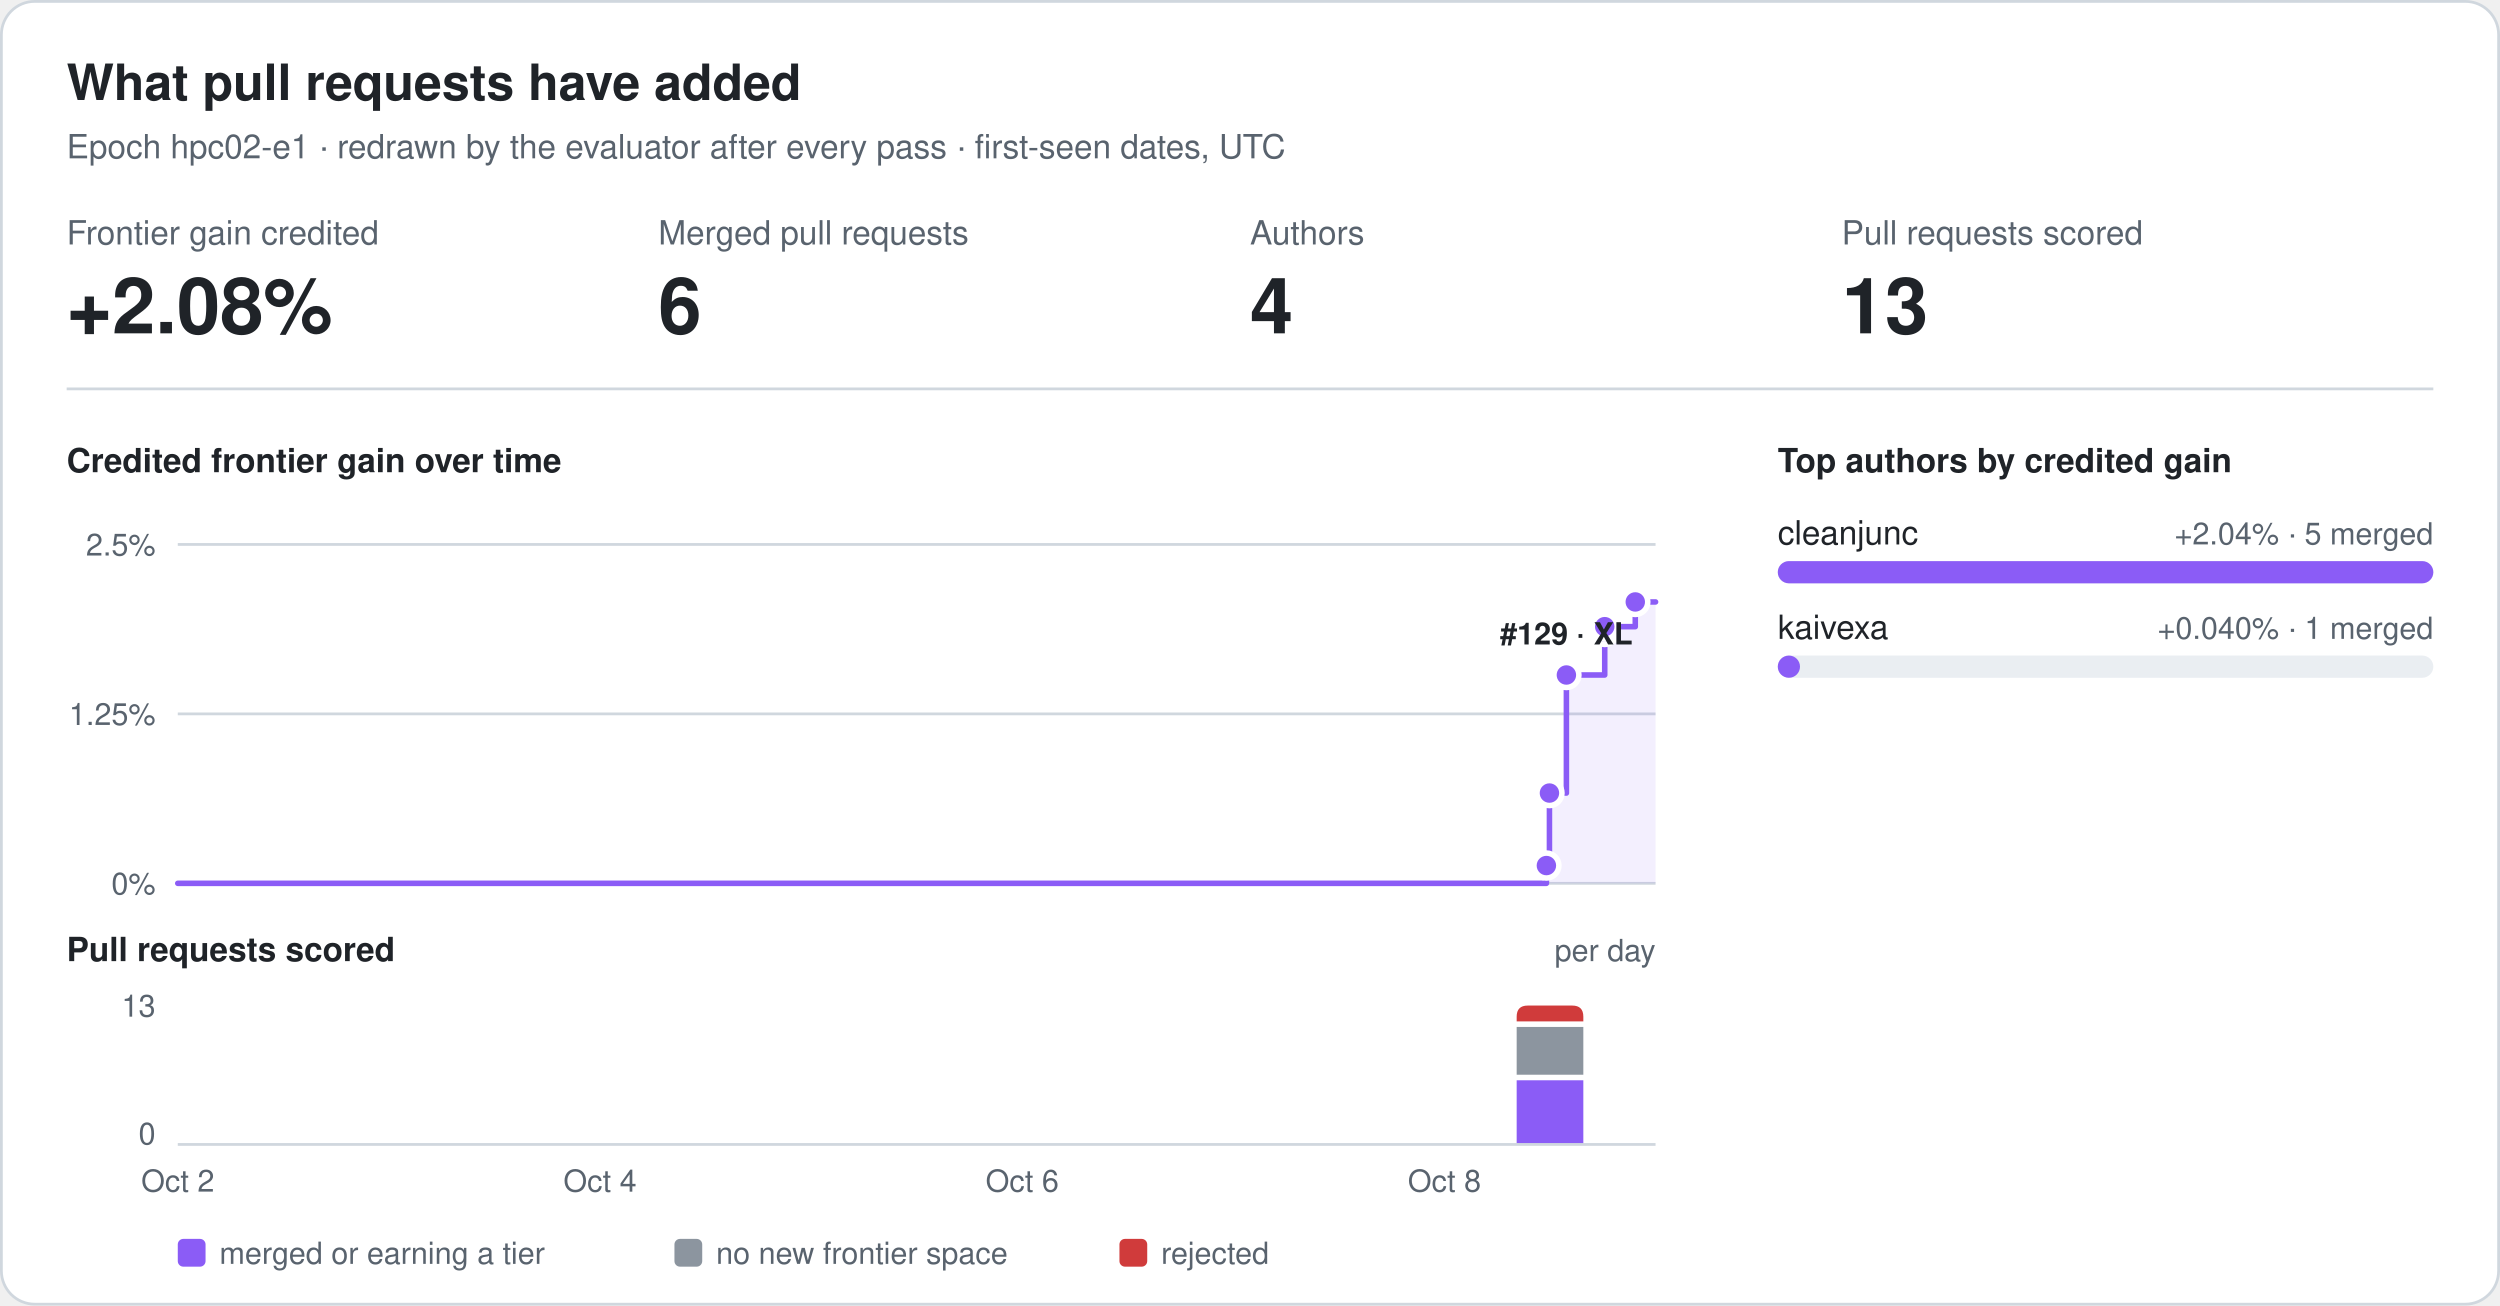
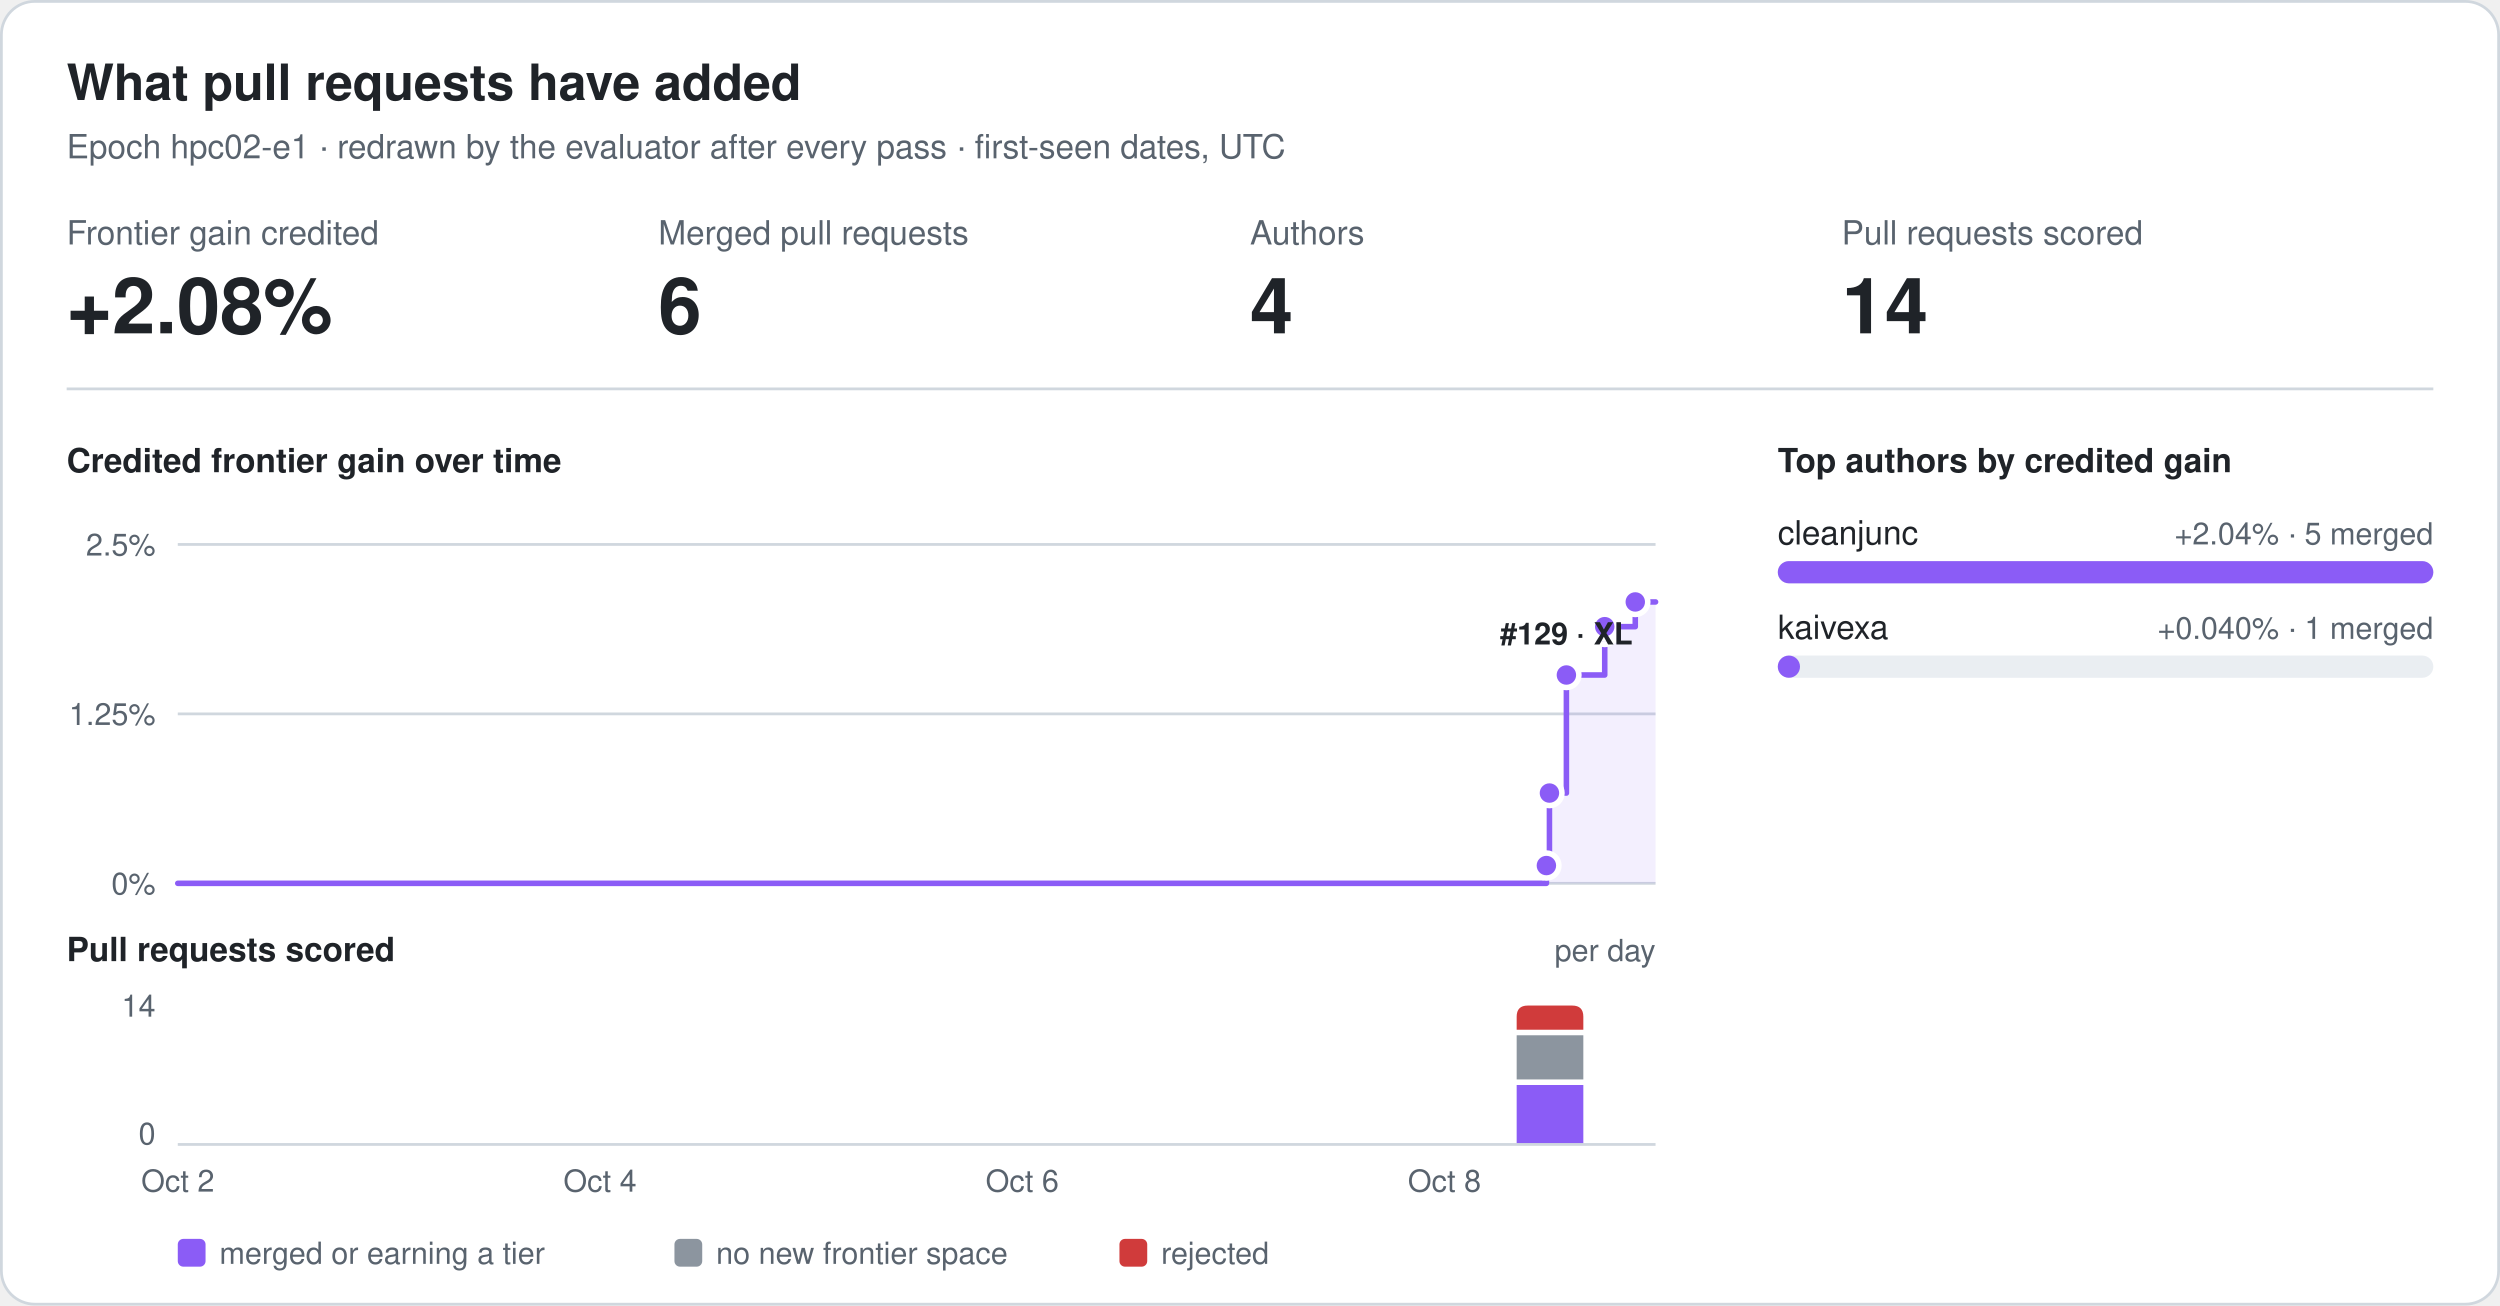
- <svg xmlns="http://www.w3.org/2000/svg" width="900" height="470" viewBox="0 0 900 470" font-family="-apple-system,BlinkMacSystemFont,'Segoe UI',Helvetica,Arial,sans-serif" role="img" aria-label="Frontier gain credited to merged pull requests: +2.08% from 6 merges, 13 pull requests scored">
+ <svg xmlns="http://www.w3.org/2000/svg" width="900" height="470" viewBox="0 0 900 470" font-family="-apple-system,BlinkMacSystemFont,'Segoe UI',Helvetica,Arial,sans-serif" role="img" aria-label="Frontier gain credited to merged pull requests: +2.08% from 6 merges, 14 pull requests scored">
  <style>
.bg{fill:#ffffff;stroke:#d0d7de}.t{fill:#1f2328}.m{fill:#59636e}.rule{stroke:#d0d7de}.ring{stroke:#ffffff}
.acc{fill:#8b5cf6}.accl{stroke:#8b5cf6}.wash{fill:#8b5cf6;fill-opacity:.1}.gry{fill:#8c959f}.rej{fill:#d03b3b}.track{fill:#eaeef2}.tk{stroke:#1f2328}
@media (prefers-color-scheme: dark){
.bg{fill:#0d1117;stroke:#30363d}.t{fill:#e6edf3}.m{fill:#9198a1}.rule{stroke:#30363d}.ring{stroke:#0d1117}
.acc{fill:#9a75f8}.accl{stroke:#9a75f8}.wash{fill:#9a75f8;fill-opacity:.14}.gry{fill:#9198a1}.rej{fill:#e5534b}.track{fill:#21262d}.tk{stroke:#e6edf3}}
</style>
  <rect class="bg" x="0.5" y="0.5" width="899" height="469" rx="12" />
  <text x="24.0" y="36.0" class="t" font-size="18" font-weight="600" text-anchor="start">What pull requests have added</text>
  <text x="24.0" y="57.0" class="m" font-size="12" font-weight="400" text-anchor="start">Epoch hpc02-e1 · redrawn by the evaluator after every pass · first-seen dates, UTC</text>
  <text x="24.0" y="88.0" class="m" font-size="12" font-weight="400" text-anchor="start">Frontier gain credited</text>
  <text x="24.0" y="120.0" class="t" font-size="28" font-weight="600" text-anchor="start">+2.08%</text>
  <text x="237.0" y="88.0" class="m" font-size="12" font-weight="400" text-anchor="start">Merged pull requests</text>
  <text x="237.0" y="120.0" class="t" font-size="28" font-weight="600" text-anchor="start">6</text>
  <text x="450.0" y="88.0" class="m" font-size="12" font-weight="400" text-anchor="start">Authors</text>
  <text x="450.0" y="120.0" class="t" font-size="28" font-weight="600" text-anchor="start">4</text>
  <text x="663.0" y="88.0" class="m" font-size="12" font-weight="400" text-anchor="start">Pull requests scored</text>
-   <text x="663.0" y="120.0" class="t" font-size="28" font-weight="600" text-anchor="start">13</text>
+   <text x="663.0" y="120.0" class="t" font-size="28" font-weight="600" text-anchor="start">14</text>
  <line class="rule" x1="24" x2="876" y1="140" y2="140" stroke-width="1" />
  <text x="24.0" y="170.0" class="t" font-size="12" font-weight="600" text-anchor="start">Credited frontier gain over time</text>
  <text x="24.0" y="346.0" class="t" font-size="12" font-weight="600" text-anchor="start">Pull requests scored</text>
  <line class="rule" x1="64" x2="596" y1="318.0" y2="318.0" stroke-width="1" />
  <text x="56.0" y="322.0" class="m" font-size="11" font-weight="400" text-anchor="end">0%</text>
  <line class="rule" x1="64" x2="596" y1="257.0" y2="257.0" stroke-width="1" />
  <text x="56.0" y="261.0" class="m" font-size="11" font-weight="400" text-anchor="end">1.25%</text>
  <line class="rule" x1="64" x2="596" y1="196.0" y2="196.0" stroke-width="1" />
  <text x="56.0" y="200.0" class="m" font-size="11" font-weight="400" text-anchor="end">2.5%</text>
  <polygon class="wash" points="64.0,318.0 556.7,318.0 556.7,311.6 557.8,311.6 557.8,285.5 563.9,285.5 563.9,243.0 577.7,243.0 577.7,227.5 577.7,227.5 577.7,225.6 588.7,225.6 588.7,216.7 596.0,216.7 596.0,318.0" />
  <polyline class="accl" points="64.0,318.0 556.7,318.0 556.7,311.6 557.8,311.6 557.8,285.5 563.9,285.5 563.9,243.0 577.7,243.0 577.7,227.5 577.7,227.5 577.7,225.6 588.7,225.6 588.7,216.7 596.0,216.7" fill="none" stroke-width="2" stroke-linejoin="round" stroke-linecap="round" />
  <circle class="acc ring" cx="556.7" cy="311.6" r="4.5" stroke-width="2" />
  <circle class="acc ring" cx="557.8" cy="285.5" r="4.5" stroke-width="2" />
  <circle class="acc ring" cx="563.9" cy="243.0" r="4.5" stroke-width="2" />
  <circle class="acc ring" cx="577.7" cy="227.5" r="4.5" stroke-width="2" />
  <circle class="acc ring" cx="577.7" cy="225.6" r="4.5" stroke-width="2" />
  <circle class="acc ring" cx="588.7" cy="216.7" r="4.5" stroke-width="2" />
  <text x="563.9" y="232.0" class="t" font-size="11" font-weight="600" text-anchor="middle">#129 · XL</text>
-   <rect class="acc" x="546.0" y="388.9" width="24.0" height="23.1" />
-   <rect class="gry" x="546.0" y="369.7" width="24.0" height="17.2" />
-   <path class="rej" d="M546.0,367.7V366.0Q546.0,362.0 550.0,362.0H566.0Q570.0,362.0 570.0,366.0V367.7Z" />
+   <rect class="acc" x="546.0" y="390.6" width="24.0" height="21.4" />
+   <rect class="gry" x="546.0" y="372.7" width="24.0" height="15.9" />
+   <path class="rej" d="M546.0,370.7V366.0Q546.0,362.0 550.0,362.0H566.0Q570.0,362.0 570.0,366.0V370.7Z" />
  <line class="rule" x1="64" x2="596" y1="412" y2="412" stroke-width="1" />
-   <text x="56.0" y="366.0" class="m" font-size="11" font-weight="400" text-anchor="end">13</text>
+   <text x="56.0" y="366.0" class="m" font-size="11" font-weight="400" text-anchor="end">14</text>
  <text x="56.0" y="412.0" class="m" font-size="11" font-weight="400" text-anchor="end">0</text>
  <text x="596.0" y="346.0" class="m" font-size="11" font-weight="400" text-anchor="end">per day</text>
  <text x="64.0" y="429.0" class="m" font-size="11" font-weight="400" text-anchor="middle">Oct 2</text>
  <text x="216.0" y="429.0" class="m" font-size="11" font-weight="400" text-anchor="middle">Oct 4</text>
  <text x="368.0" y="429.0" class="m" font-size="11" font-weight="400" text-anchor="middle">Oct 6</text>
  <text x="520.0" y="429.0" class="m" font-size="11" font-weight="400" text-anchor="middle">Oct 8</text>
  <rect class="acc" x="64" y="446" width="10" height="10" rx="2" />
  <text x="79.0" y="455.0" class="m" font-size="11" font-weight="400" text-anchor="start">merged or earning a tier</text>
  <rect class="gry" x="242.8" y="446" width="10" height="10" rx="2" />
  <text x="257.8" y="455.0" class="m" font-size="11" font-weight="400" text-anchor="start">no new frontier space</text>
  <rect class="rej" x="403.0" y="446" width="10" height="10" rx="2" />
  <text x="418.0" y="455.0" class="m" font-size="11" font-weight="400" text-anchor="start">rejected</text>
  <text x="640.0" y="170.0" class="t" font-size="12" font-weight="600" text-anchor="start">Top authors by credited gain</text>
  <text x="640.0" y="196.0" class="t" font-size="12" font-weight="400" text-anchor="start">cleanjunc</text>
  <text x="876.0" y="196.0" class="m" font-size="11" font-weight="400" text-anchor="end">+2.04% · 5 merged</text>
  <rect class="track" x="640" y="202" width="236" height="8" rx="4" />
  <rect class="acc" x="640" y="202" width="236.0" height="8" rx="4" />
  <text x="640.0" y="230.0" class="t" font-size="12" font-weight="400" text-anchor="start">kaivexa</text>
  <text x="876.0" y="230.0" class="m" font-size="11" font-weight="400" text-anchor="end">+0.040% · 1 merged</text>
  <rect class="track" x="640" y="236" width="236" height="8" rx="4" />
  <rect class="acc" x="640" y="236" width="8.0" height="8" rx="4" />
</svg>
